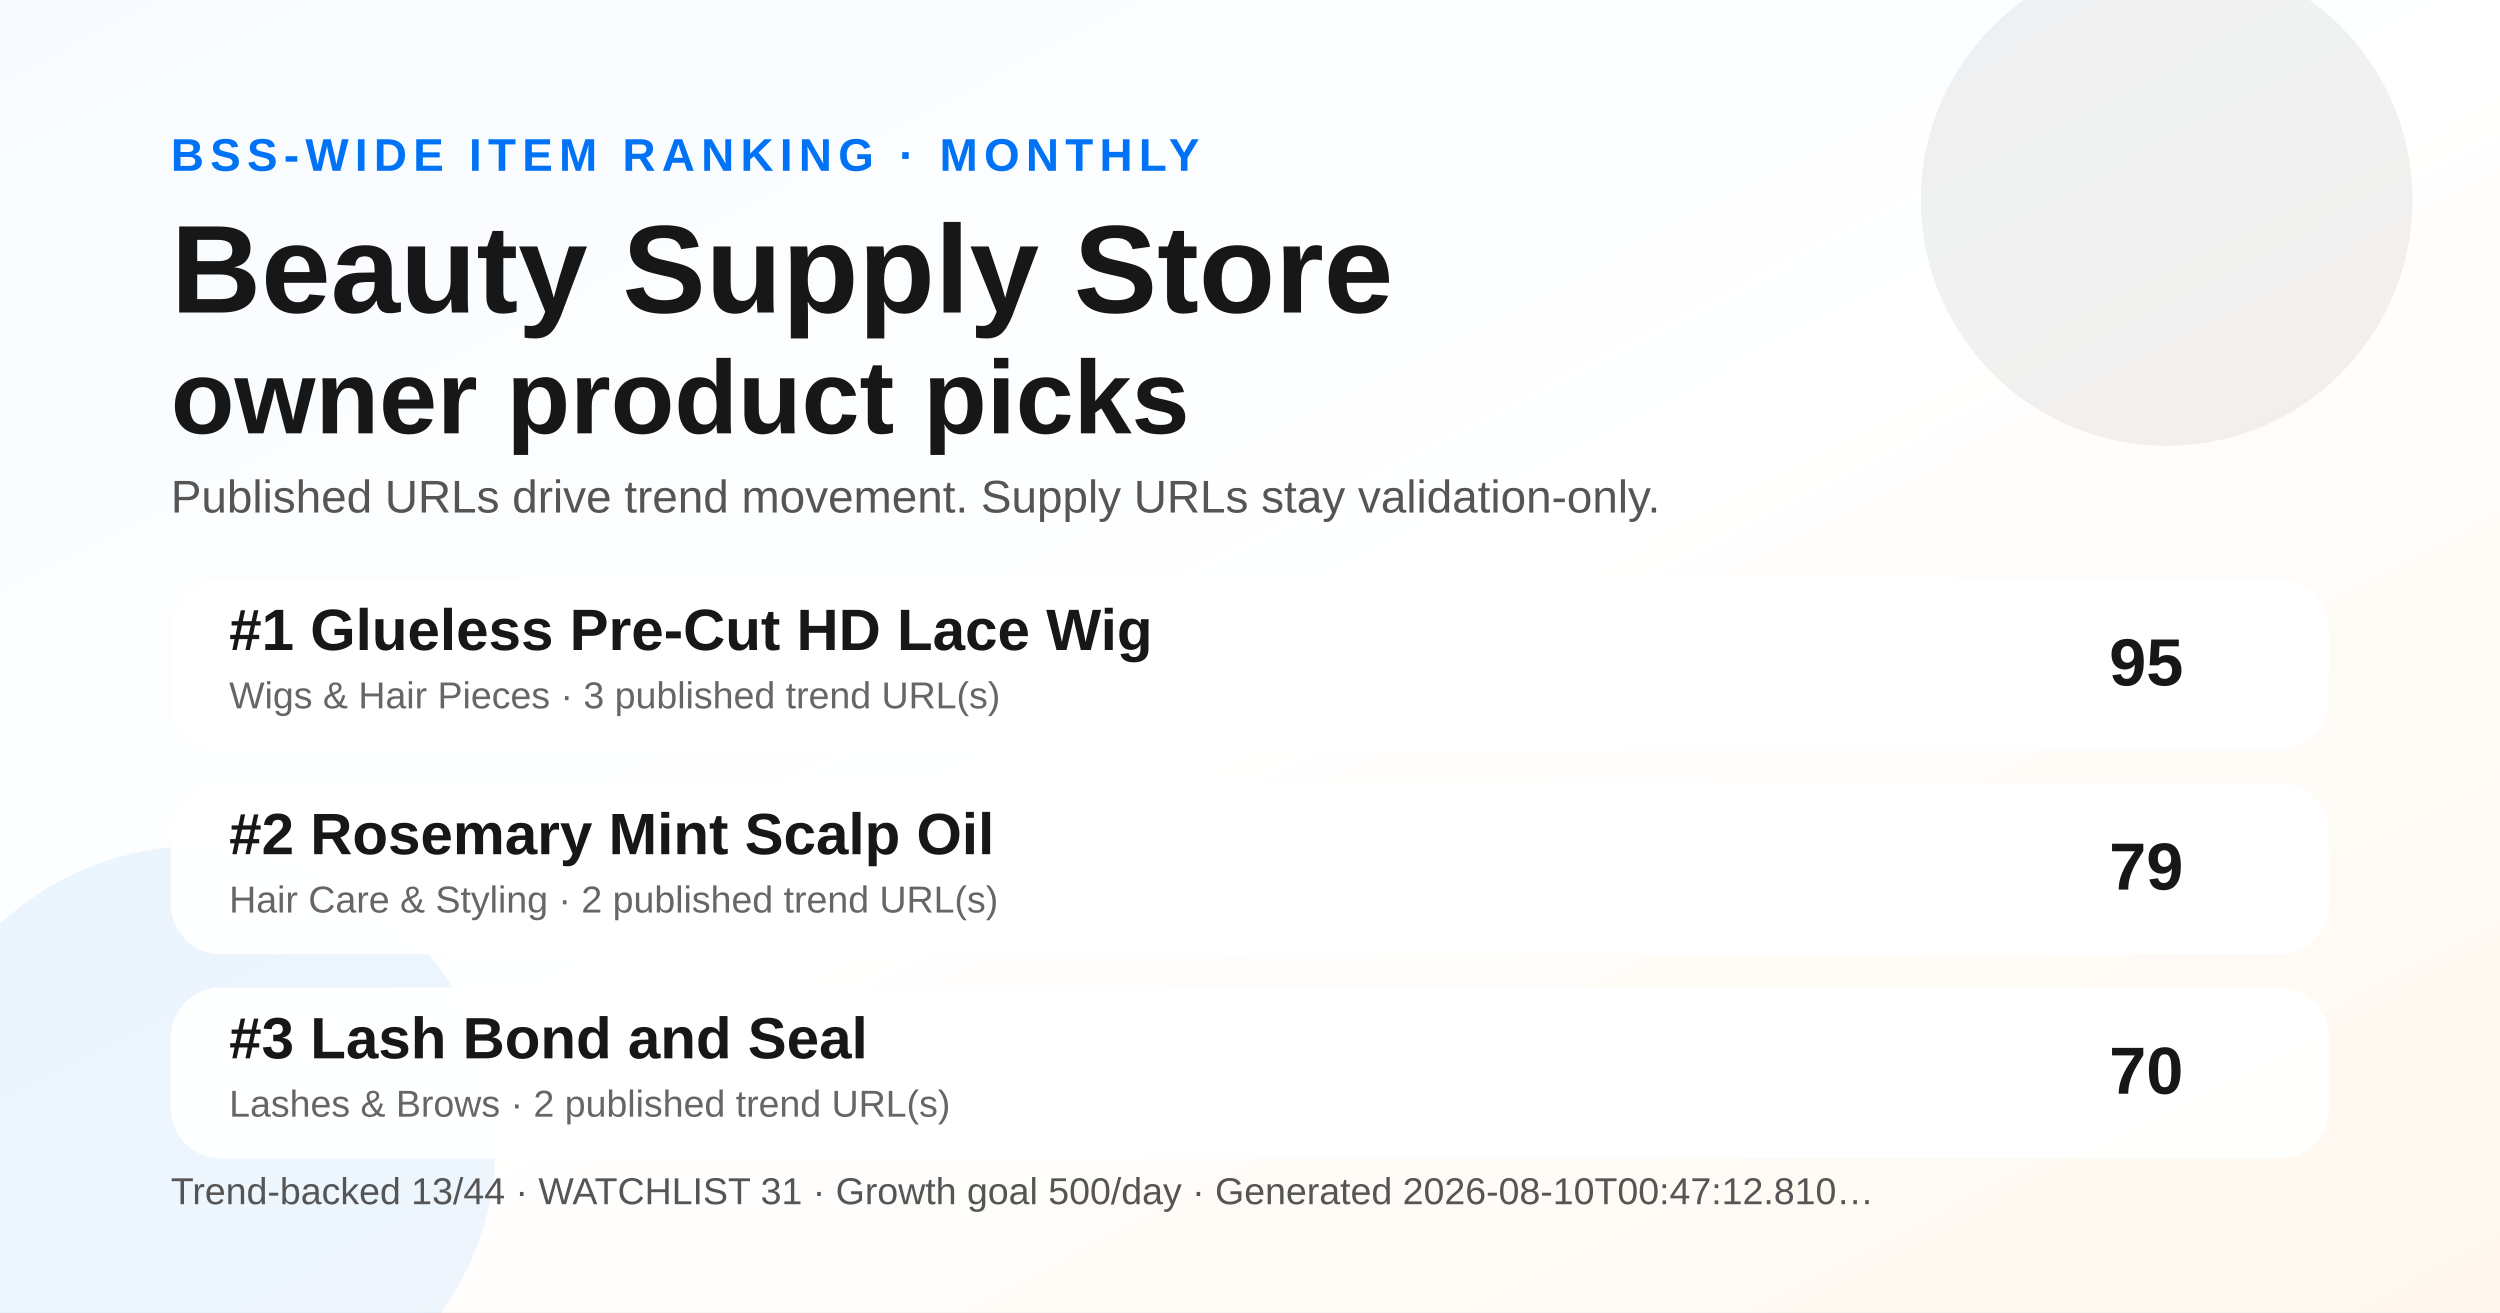
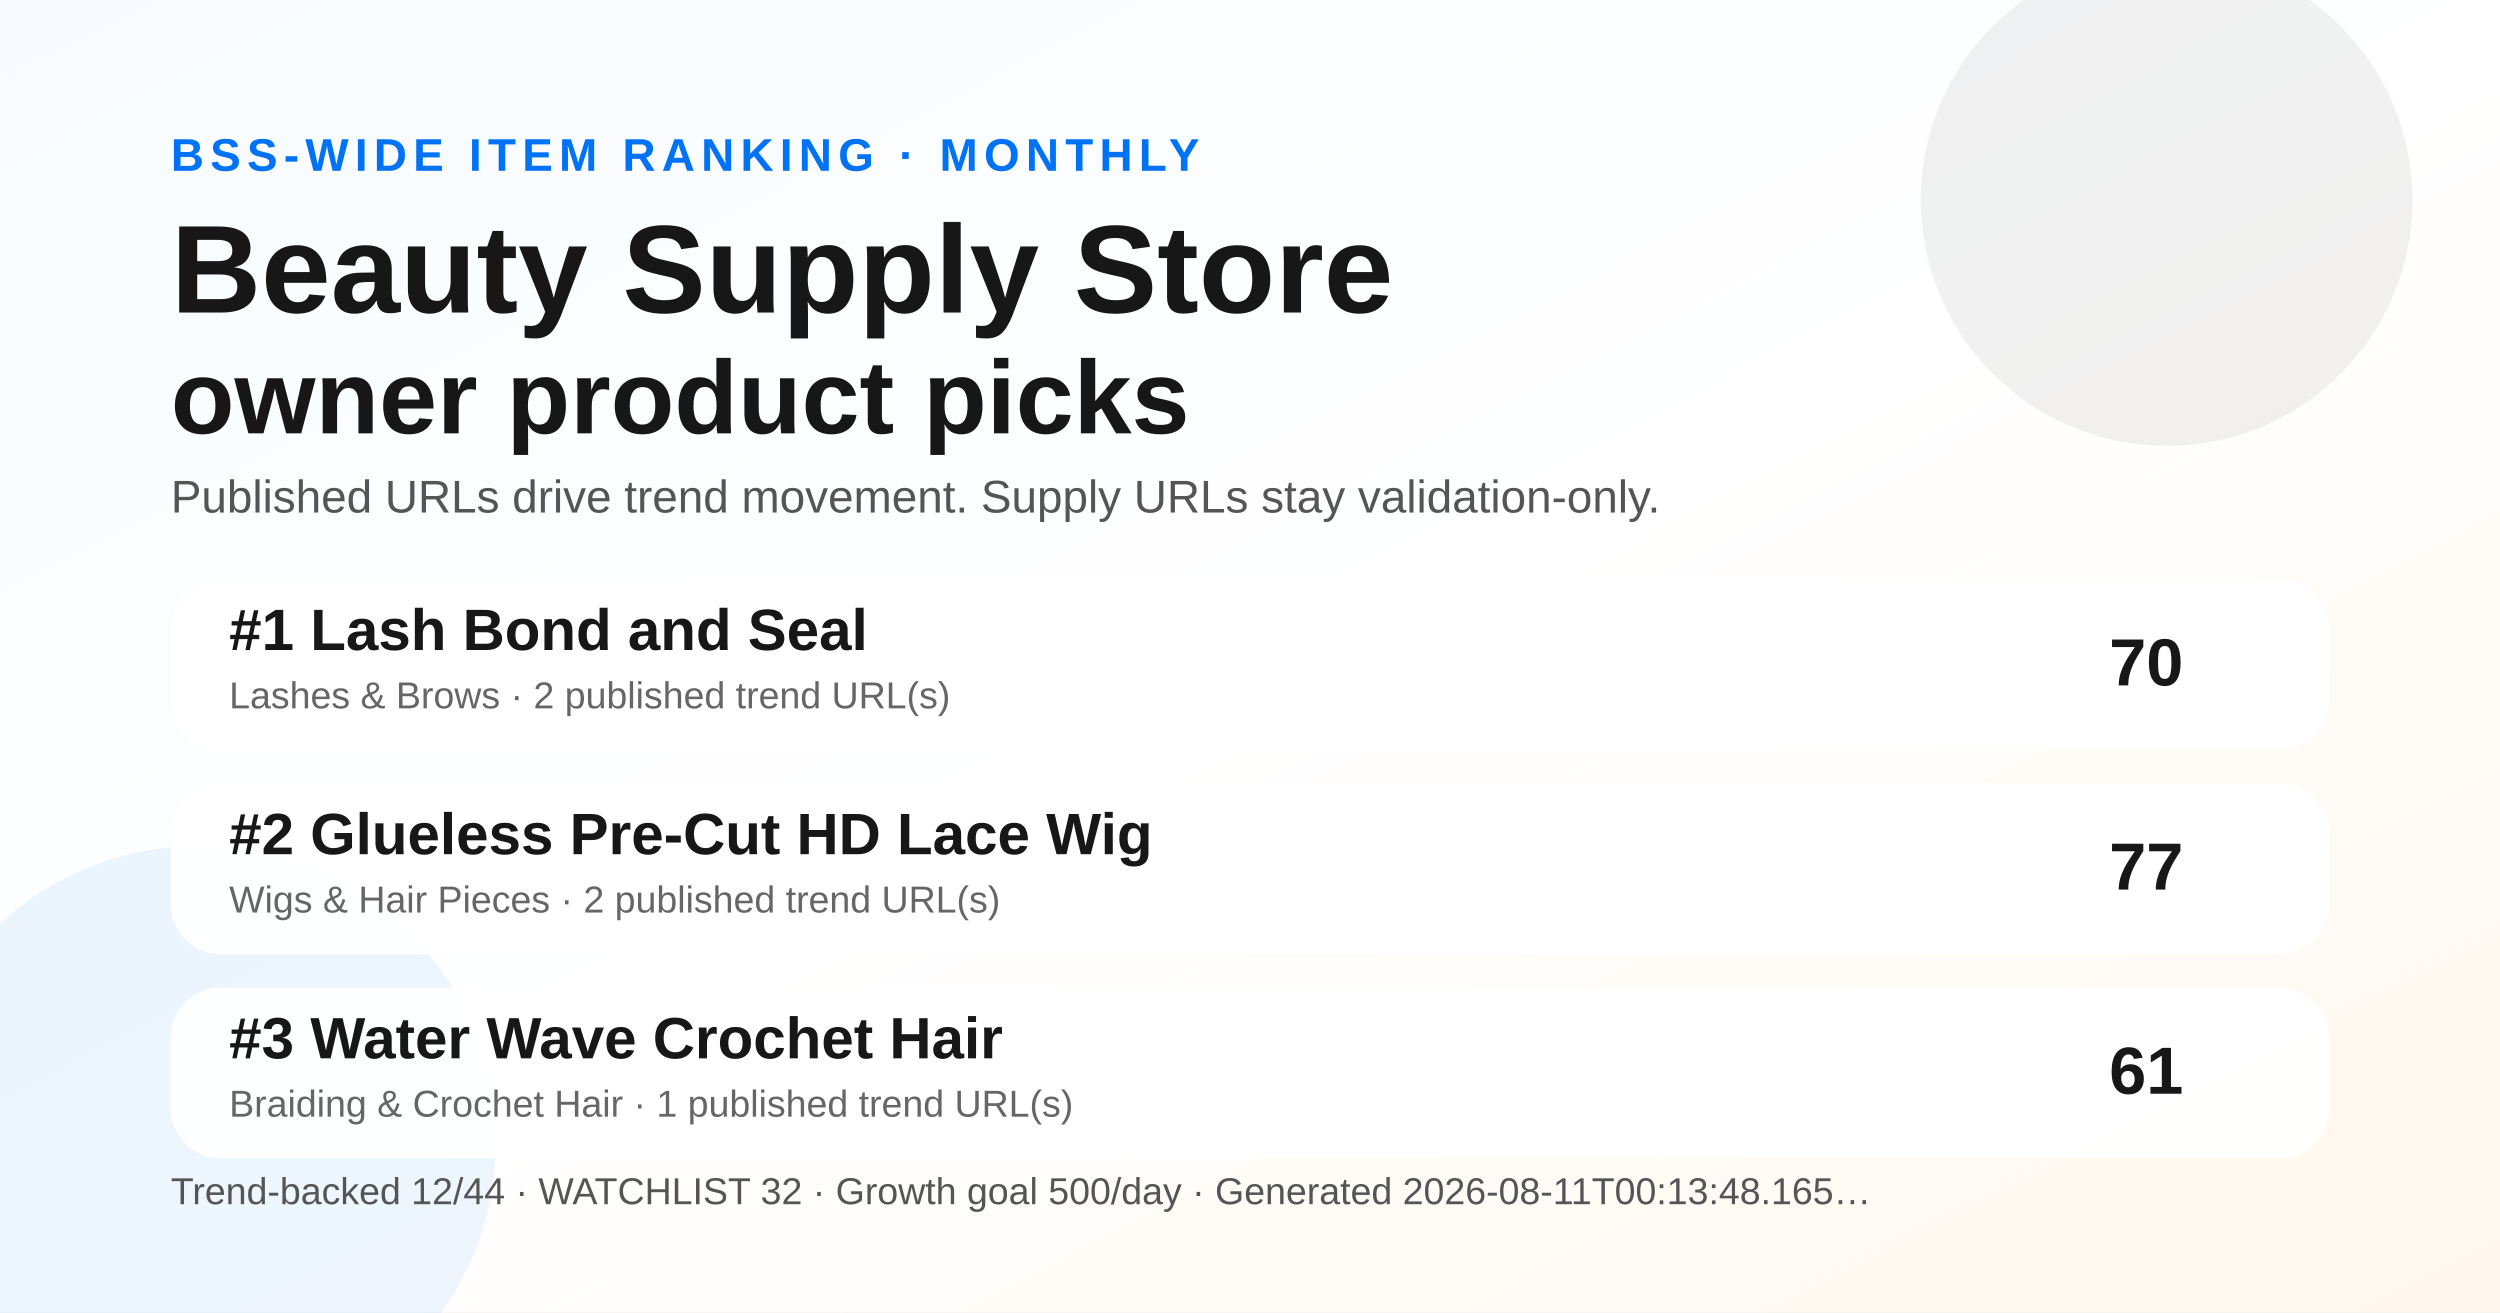
<svg xmlns="http://www.w3.org/2000/svg" width="1200" height="630" viewBox="0 0 1200 630" role="img" aria-label="Monthly BSS Trend Ranking social preview">
  <defs>
    <linearGradient id="bg" x1="0" y1="0" x2="1" y2="1">
      <stop offset="0" stop-color="#f7fbff" />
      <stop offset="0.52" stop-color="#ffffff" />
      <stop offset="1" stop-color="#fff7ed" />
    </linearGradient>
  </defs>
  <rect width="1200" height="630" fill="url(#bg)" />
  <circle cx="1040" cy="96" r="118" fill="#171717" opacity="0.06" />
  <circle cx="96" cy="548" r="142" fill="#0072f5" opacity="0.07" />
  <text x="82" y="82" font-family="Arial, Helvetica, sans-serif" font-size="22" font-weight="700" fill="#0072f5" letter-spacing="3">BSS-WIDE ITEM RANKING · MONTHLY</text>
  <text x="82" y="150" font-family="Arial, Helvetica, sans-serif" font-size="60" font-weight="800" fill="#171717">Beauty Supply Store</text>
  <text x="82" y="208" font-family="Arial, Helvetica, sans-serif" font-size="50" font-weight="800" fill="#171717">owner product picks</text>
  <text x="82" y="246" font-family="Arial, Helvetica, sans-serif" font-size="22" fill="#555555">Published URLs drive trend movement. Supply URLs stay validation-only.</text>
  <g transform="translate(82 278)">
    <rect width="1036" height="82" rx="24" fill="#ffffff" opacity="0.96" />
-     <text x="28" y="34" font-family="Arial, Helvetica, sans-serif" font-size="28" font-weight="700" fill="#171717">#1 Glueless Pre-Cut HD Lace Wig</text>
-     <text x="28" y="62" font-family="Arial, Helvetica, sans-serif" font-size="18" fill="#666666">Wigs &amp; Hair Pieces · 3 published trend URL(s)</text>
-     <text x="966" y="51" text-anchor="end" font-family="Arial, Helvetica, sans-serif" font-size="32" font-weight="700" fill="#171717">95</text>
+     <text x="28" y="34" font-family="Arial, Helvetica, sans-serif" font-size="28" font-weight="700" fill="#171717">#1 Lash Bond and Seal</text>
+     <text x="28" y="62" font-family="Arial, Helvetica, sans-serif" font-size="18" fill="#666666">Lashes &amp; Brows · 2 published trend URL(s)</text>
+     <text x="966" y="51" text-anchor="end" font-family="Arial, Helvetica, sans-serif" font-size="32" font-weight="700" fill="#171717">70</text>
  </g>
  <g transform="translate(82 376)">
    <rect width="1036" height="82" rx="24" fill="#ffffff" opacity="0.96" />
-     <text x="28" y="34" font-family="Arial, Helvetica, sans-serif" font-size="28" font-weight="700" fill="#171717">#2 Rosemary Mint Scalp Oil</text>
-     <text x="28" y="62" font-family="Arial, Helvetica, sans-serif" font-size="18" fill="#666666">Hair Care &amp; Styling · 2 published trend URL(s)</text>
-     <text x="966" y="51" text-anchor="end" font-family="Arial, Helvetica, sans-serif" font-size="32" font-weight="700" fill="#171717">79</text>
+     <text x="28" y="34" font-family="Arial, Helvetica, sans-serif" font-size="28" font-weight="700" fill="#171717">#2 Glueless Pre-Cut HD Lace Wig</text>
+     <text x="28" y="62" font-family="Arial, Helvetica, sans-serif" font-size="18" fill="#666666">Wigs &amp; Hair Pieces · 2 published trend URL(s)</text>
+     <text x="966" y="51" text-anchor="end" font-family="Arial, Helvetica, sans-serif" font-size="32" font-weight="700" fill="#171717">77</text>
  </g>
  <g transform="translate(82 474)">
    <rect width="1036" height="82" rx="24" fill="#ffffff" opacity="0.96" />
-     <text x="28" y="34" font-family="Arial, Helvetica, sans-serif" font-size="28" font-weight="700" fill="#171717">#3 Lash Bond and Seal</text>
-     <text x="28" y="62" font-family="Arial, Helvetica, sans-serif" font-size="18" fill="#666666">Lashes &amp; Brows · 2 published trend URL(s)</text>
-     <text x="966" y="51" text-anchor="end" font-family="Arial, Helvetica, sans-serif" font-size="32" font-weight="700" fill="#171717">70</text>
+     <text x="28" y="34" font-family="Arial, Helvetica, sans-serif" font-size="28" font-weight="700" fill="#171717">#3 Water Wave Crochet Hair</text>
+     <text x="28" y="62" font-family="Arial, Helvetica, sans-serif" font-size="18" fill="#666666">Braiding &amp; Crochet Hair · 1 published trend URL(s)</text>
+     <text x="966" y="51" text-anchor="end" font-family="Arial, Helvetica, sans-serif" font-size="32" font-weight="700" fill="#171717">61</text>
  </g>
  <g transform="translate(82 578)">
-     <text font-family="Arial, Helvetica, sans-serif" font-size="18" fill="#555555">Trend-backed 13/44 · WATCHLIST 31 · Growth goal 500/day · Generated 2026-08-10T00:47:12.810…</text>
+     <text font-family="Arial, Helvetica, sans-serif" font-size="18" fill="#555555">Trend-backed 12/44 · WATCHLIST 32 · Growth goal 500/day · Generated 2026-08-11T00:13:48.165…</text>
  </g>
</svg>
